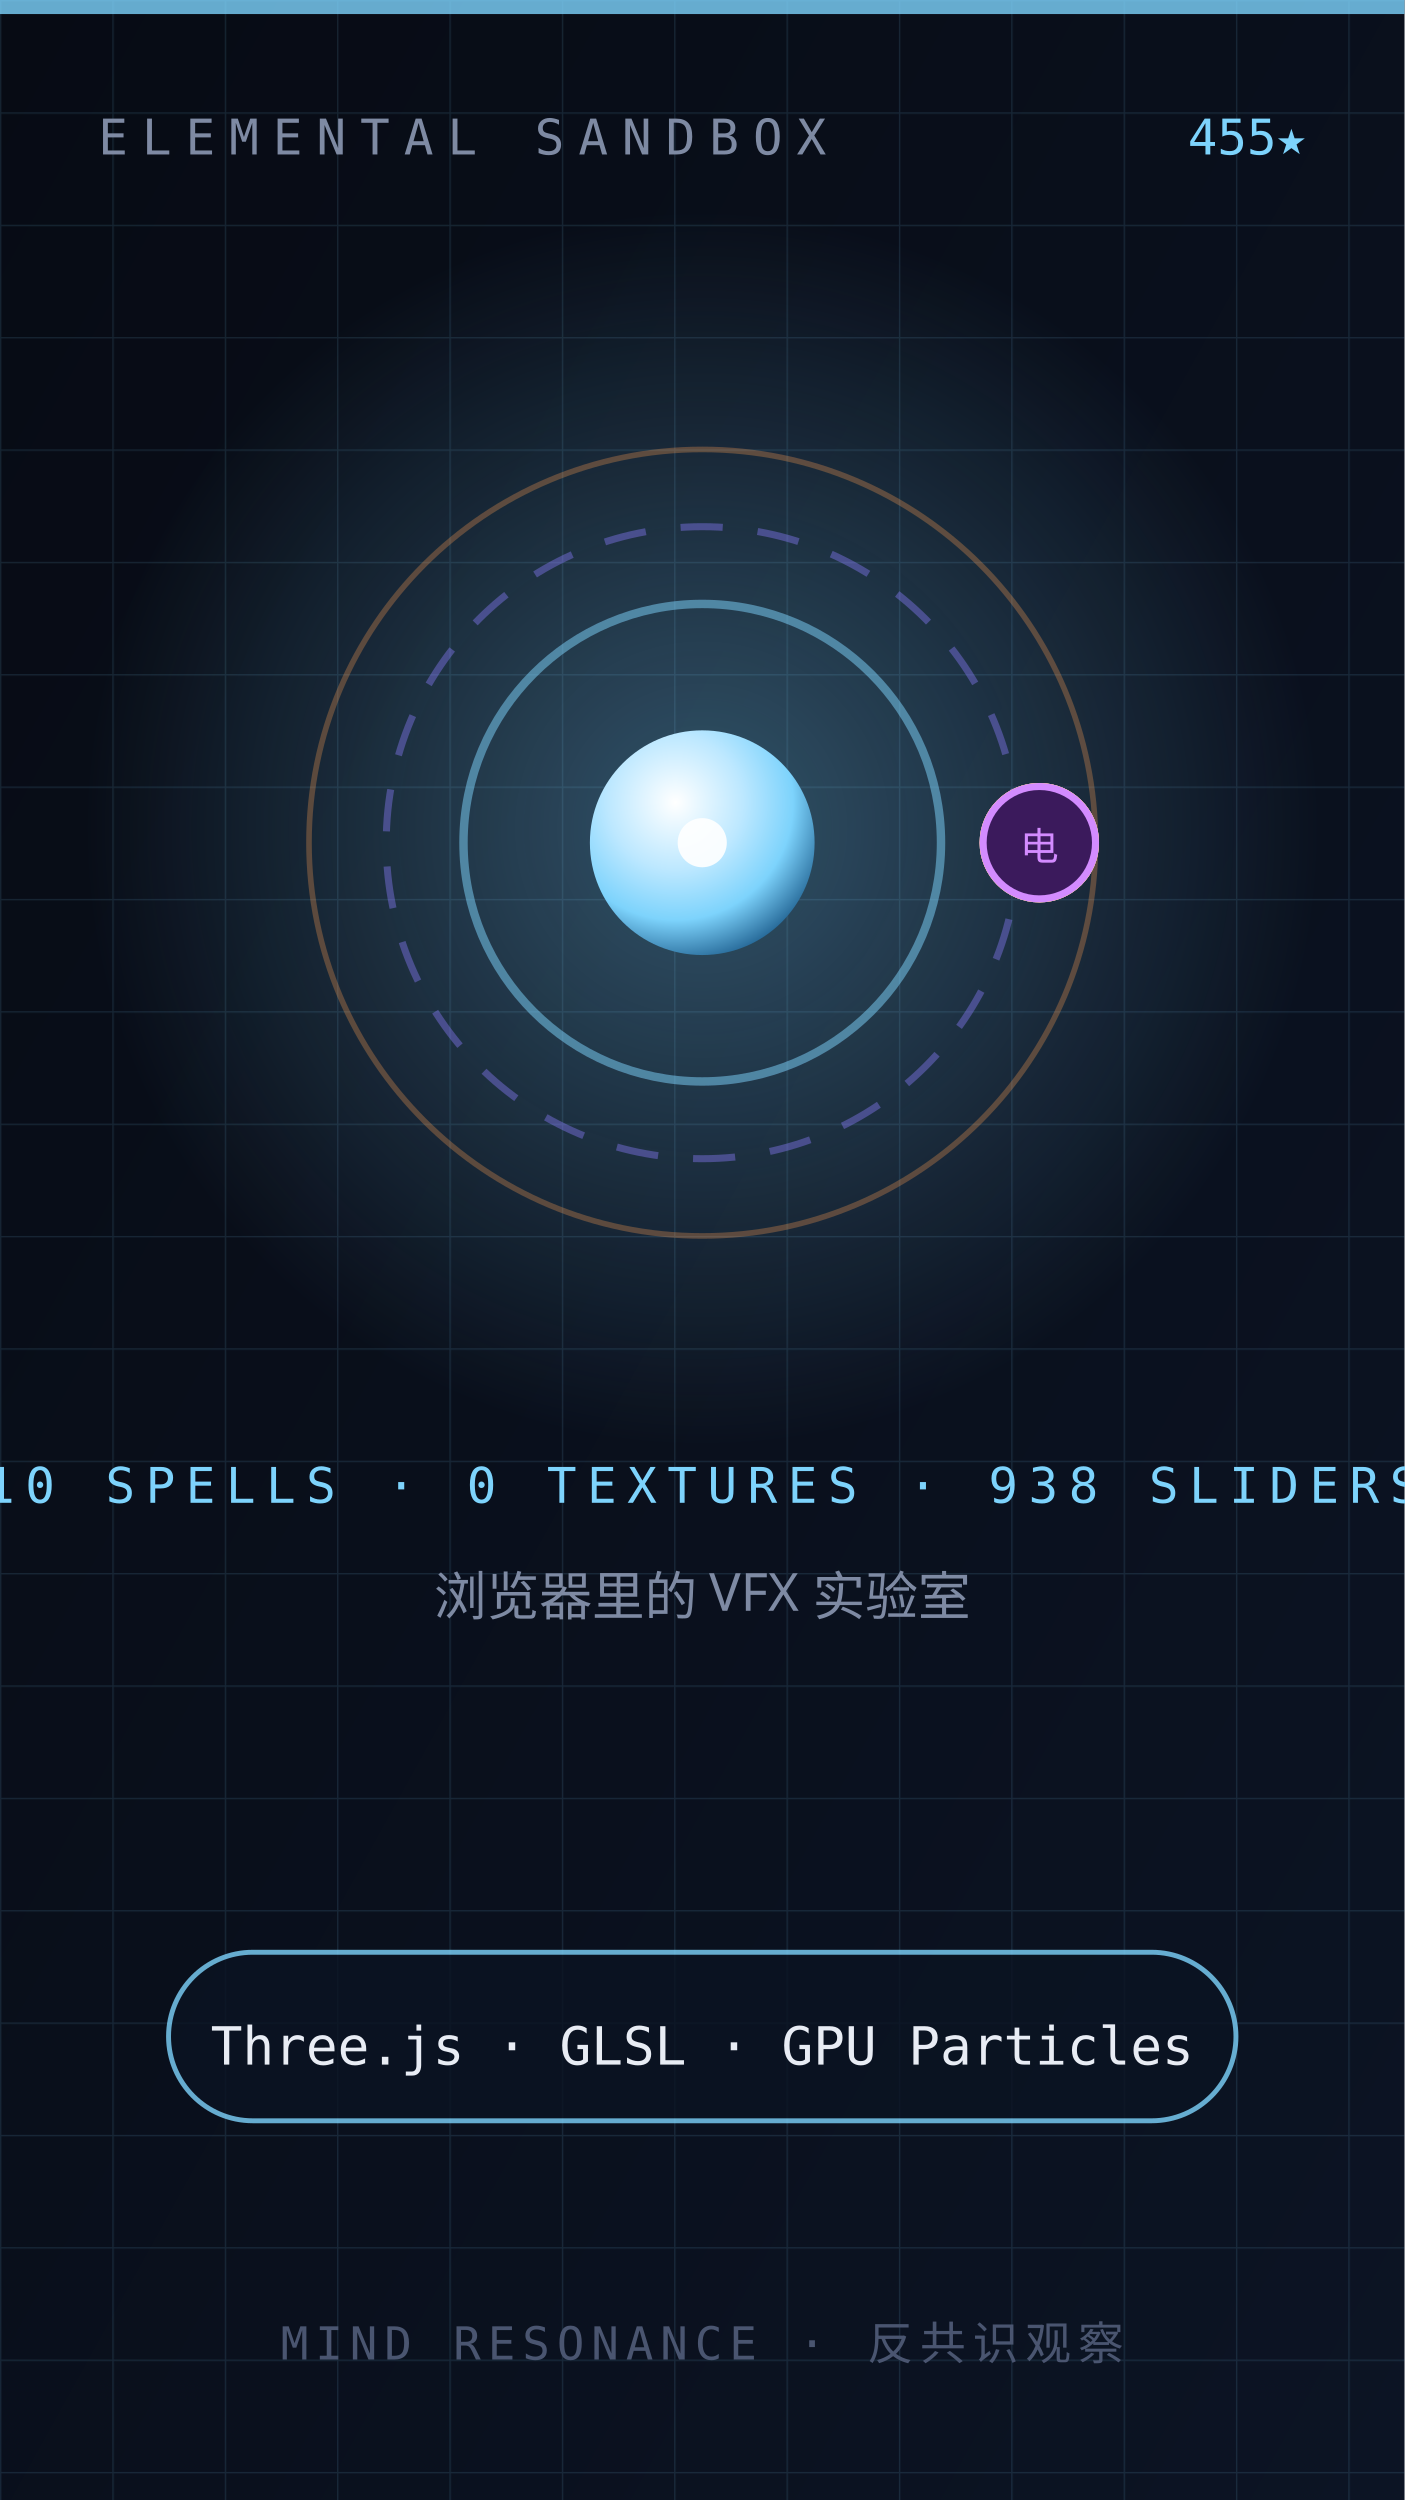
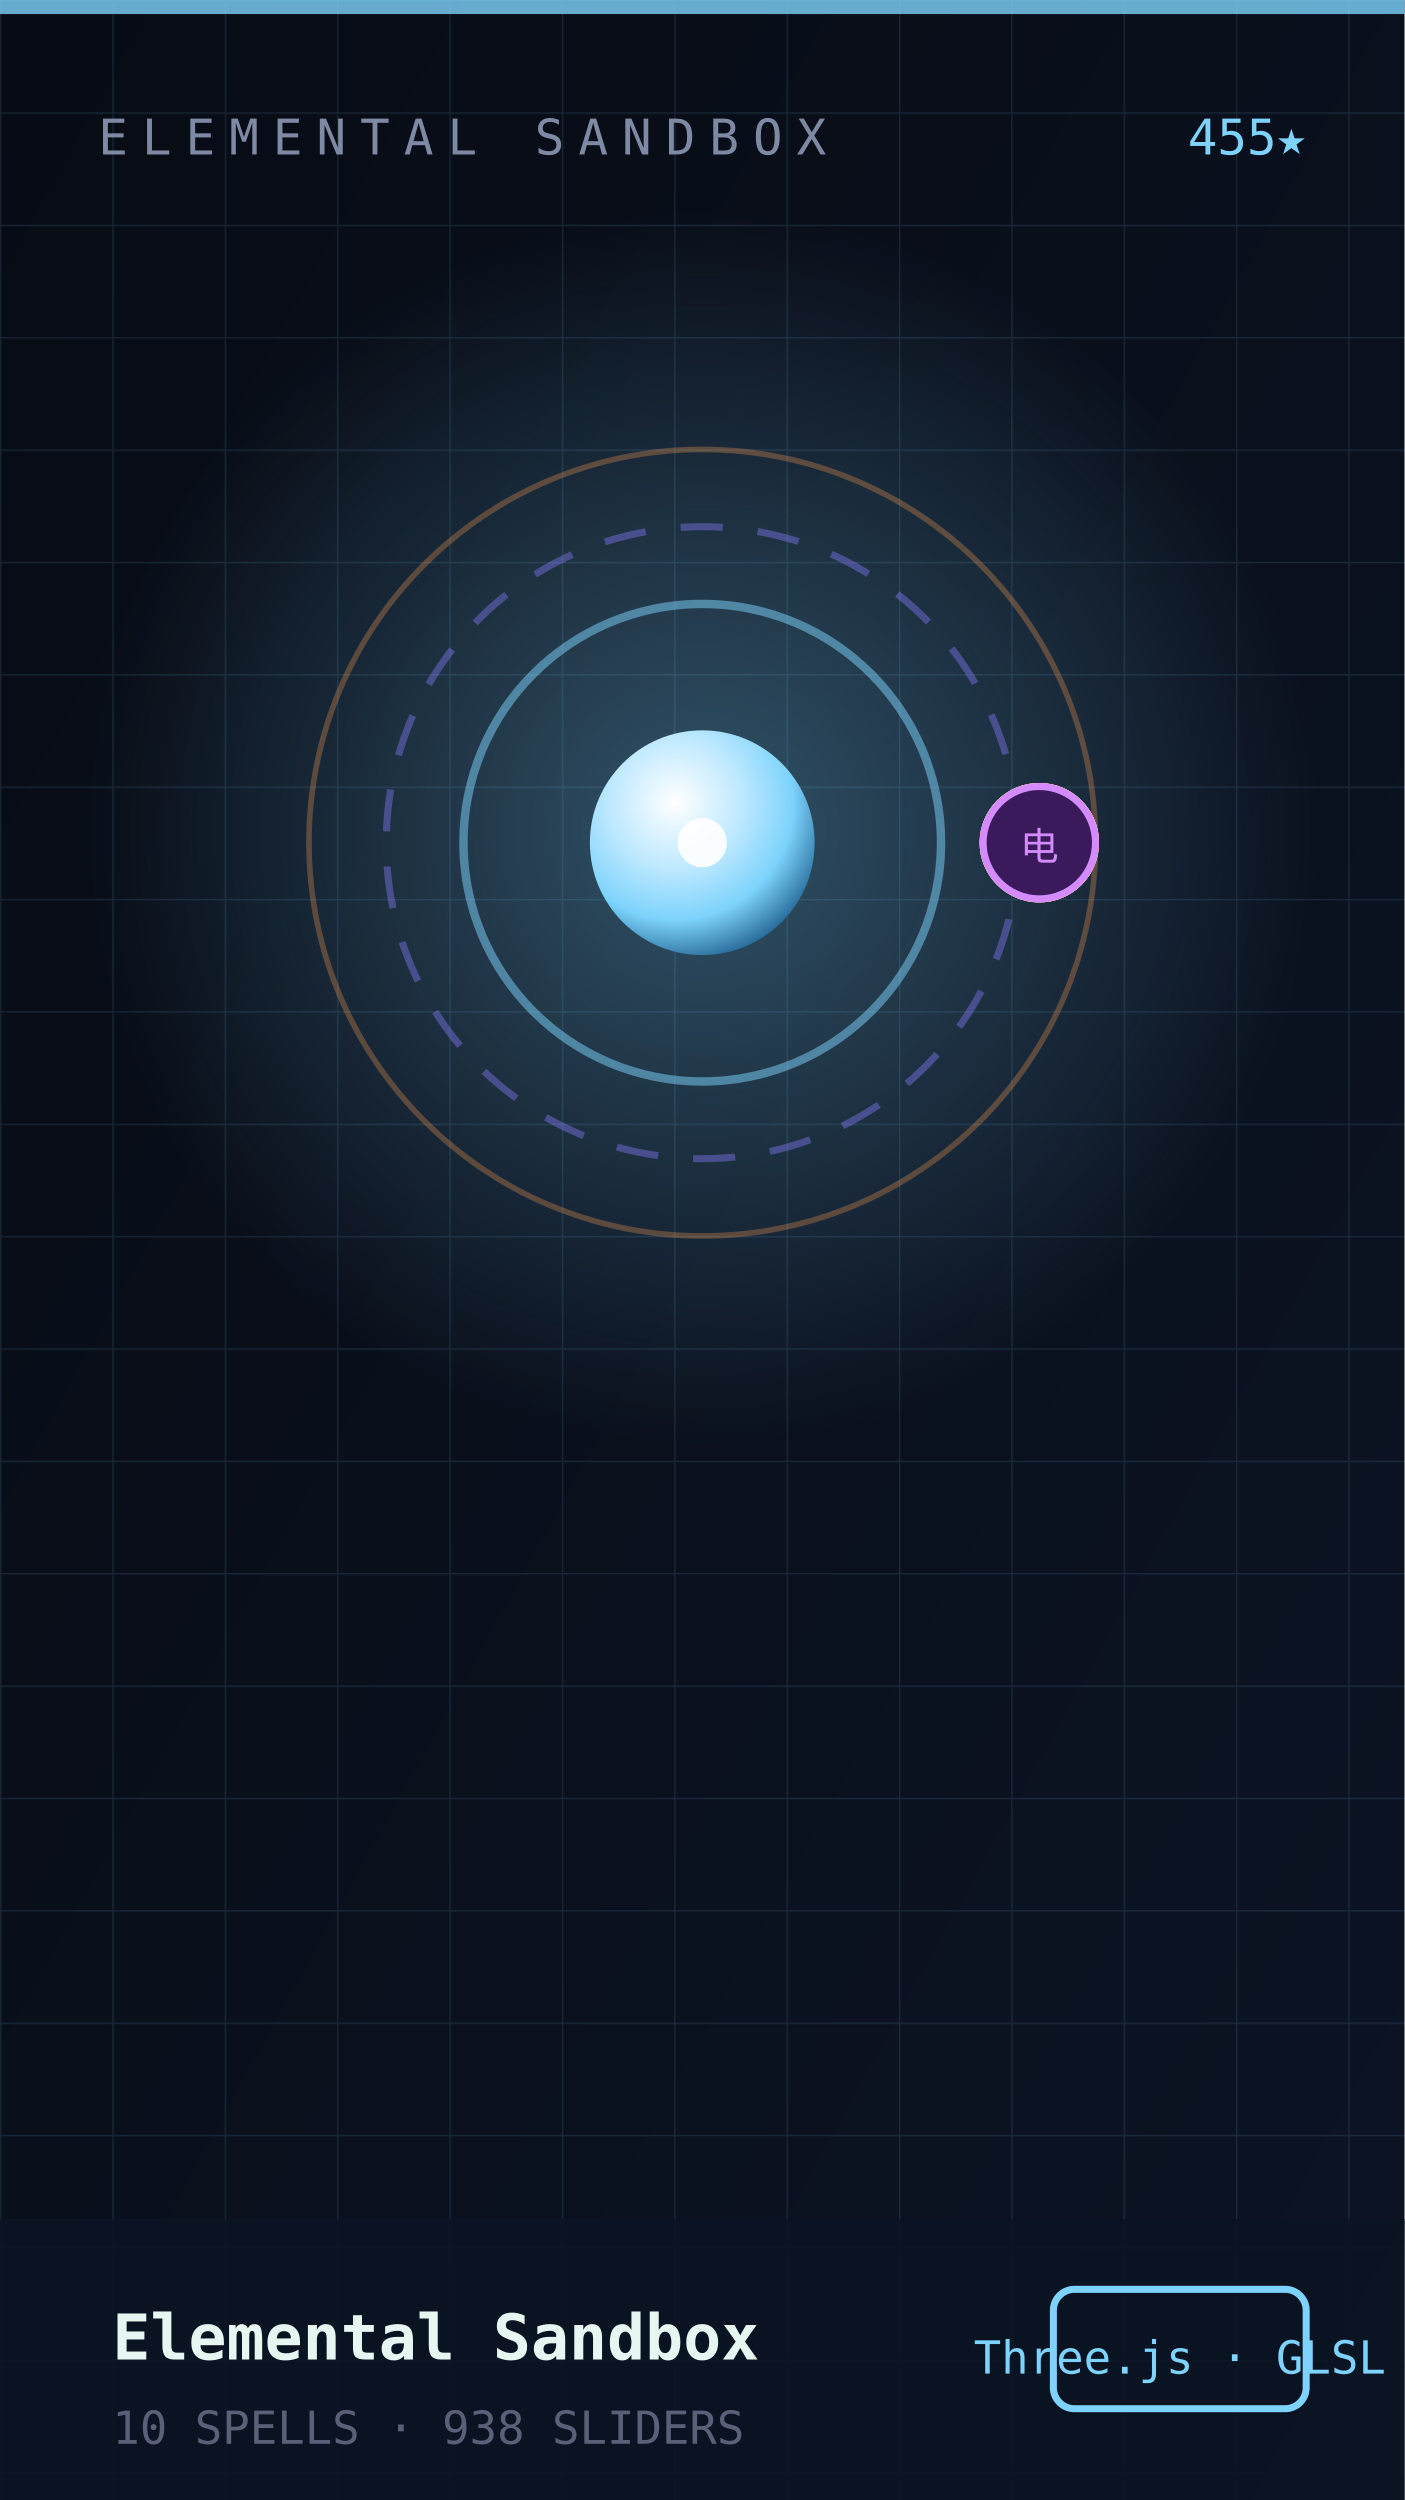
<svg xmlns="http://www.w3.org/2000/svg" width="200" height="356" viewBox="0 0 200 356">
  <defs>
    <linearGradient id="bg" x1="0" y1="0" x2="1" y2="1">
      <stop offset="0" stop-color="#070B14" />
      <stop offset="1" stop-color="#0C1424" />
    </linearGradient>
    <radialGradient id="orb" cx="0.38" cy="0.32" r="0.75">
      <stop offset="0" stop-color="#FFFFFF" />
      <stop offset="0.4" stop-color="#BDE8FF" />
      <stop offset="0.7" stop-color="#7DD3FC" />
      <stop offset="1" stop-color="#1a5a8a" />
    </radialGradient>
    <radialGradient id="glow" cx="0.5" cy="0.5" r="0.5">
      <stop offset="0" stop-color="#7DD3FC" stop-opacity="0.35" />
      <stop offset="1" stop-color="#7DD3FC" stop-opacity="0" />
    </radialGradient>
    <pattern id="grid" width="16" height="16" patternUnits="userSpaceOnUse">
      <path d="M16 0H0V16" fill="none" stroke="#7DD3FC" stroke-width="0.4" opacity="0.12" />
    </pattern>
  </defs>
  <rect width="200" height="356" fill="url(#bg)" />
  <rect width="200" height="356" fill="url(#grid)" />
  <circle cx="100" cy="118" r="88" fill="url(#glow)" />
  <rect x="0" y="0" width="200" height="2" fill="#7DD3FC" opacity="0.8" />
  <text x="14" y="22" font-family="monospace" font-size="7" fill="#7E8AA3" letter-spacing="2">ELEMENTAL SANDBOX</text>
  <text x="186" y="22" font-family="monospace" font-size="7" fill="#7DD3FC" text-anchor="end">455★</text>
  <g transform="translate(100,120)">
    <g transform="rotateX(68deg)">
      <ellipse rx="34" ry="34" fill="none" stroke="#7DD3FC" stroke-width="1.2" opacity="0.5">
        <animateTransform attributeName="transform" type="rotate" from="0" to="360" dur="5s" repeatCount="indefinite" />
      </ellipse>
      <ellipse rx="45" ry="45" fill="none" stroke="#8B7DFF" stroke-width="1" opacity="0.4" stroke-dasharray="6 5">
        <animateTransform attributeName="transform" type="rotate" from="360" to="0" dur="7s" repeatCount="indefinite" />
      </ellipse>
      <ellipse rx="56" ry="56" fill="none" stroke="#FF9E4F" stroke-width="0.8" opacity="0.3">
        <animateTransform attributeName="transform" type="rotate" from="0" to="360" dur="9s" repeatCount="indefinite" />
      </ellipse>
    </g>
    <circle r="16" fill="url(#orb)">
      <animate attributeName="r" values="15;17.5;15" dur="2.4s" repeatCount="indefinite" />
    </circle>
    <circle r="3.5" fill="#fff" opacity="0.9" />
    <g>
      <animateTransform attributeName="transform" type="rotate" from="0" to="360" dur="10s" repeatCount="indefinite" />
      <circle cx="48" cy="0" r="8" fill="#0B4A5C" stroke="#A5E8FF" stroke-width="1" />
      <text x="48" y="2.5" text-anchor="middle" font-size="5.5" font-family="sans-serif" fill="#A5E8FF">冰</text>
    </g>
    <g>
      <animateTransform attributeName="transform" type="rotate" from="72" to="432" dur="10s" repeatCount="indefinite" />
      <circle cx="48" cy="0" r="8" fill="#2A2166" stroke="#8B7DFF" stroke-width="1" />
      <text x="48" y="2.5" text-anchor="middle" font-size="5.5" font-family="sans-serif" fill="#8B7DFF">雷</text>
    </g>
    <g>
      <animateTransform attributeName="transform" type="rotate" from="144" to="504" dur="10s" repeatCount="indefinite" />
      <circle cx="48" cy="0" r="8" fill="#5C2A0B" stroke="#FF9E4F" stroke-width="1" />
      <text x="48" y="2.5" text-anchor="middle" font-size="5.5" font-family="sans-serif" fill="#FF9E4F">火</text>
    </g>
    <g>
      <animateTransform attributeName="transform" type="rotate" from="216" to="576" dur="10s" repeatCount="indefinite" />
      <circle cx="48" cy="0" r="8" fill="#5C4A0B" stroke="#FFD75E" stroke-width="1" />
      <text x="48" y="2.5" text-anchor="middle" font-size="5.5" font-family="sans-serif" fill="#FFD75E">光</text>
    </g>
    <g>
      <animateTransform attributeName="transform" type="rotate" from="288" to="648" dur="10s" repeatCount="indefinite" />
      <circle cx="48" cy="0" r="8" fill="#3B1A5C" stroke="#D38BFF" stroke-width="1" />
      <text x="48" y="2.5" text-anchor="middle" font-size="5.5" font-family="sans-serif" fill="#D38BFF">电</text>
    </g>
  </g>
-   <text x="100" y="214" text-anchor="middle" font-family="monospace" font-size="7" fill="#7DD3FC" letter-spacing="1.5">10 SPELLS · 0 TEXTURES · 938 SLIDERS</text>
-   <text x="100" y="230" text-anchor="middle" font-family="sans-serif" font-size="7.5" fill="#7E8AA3">浏览器里的 VFX 实验室</text>
-   <rect x="24" y="278" width="152" height="24" rx="12" fill="#0A1322" stroke="#7DD3FC" stroke-width="0.7" opacity="0.8" />
-   <text x="100" y="294" text-anchor="middle" font-family="monospace" font-size="7.5" fill="#E8ECF4">Three.js · GLSL · GPU Particles</text>
-   <text x="100" y="336" text-anchor="middle" font-family="monospace" font-size="6.5" fill="#4A5570" letter-spacing="1">MIND RESONANCE · 反共识观察</text>
+   <rect x="0" y="316" width="200" height="40" fill="#0A1322" opacity="0.92" />
+   <text x="16" y="336" font-family="monospace" font-size="9" fill="#E8F6F1" font-weight="bold">Elemental Sandbox</text>
+   <text x="16" y="348" font-family="monospace" font-size="6.5" fill="#5A6078">10 SPELLS · 938 SLIDERS</text>
+   <rect x="150" y="326" width="36" height="17" rx="3" fill="none" stroke="#7DD3FC" stroke-width="1" />
+   <text x="168" y="338" font-family="monospace" font-size="6.5" fill="#7DD3FC" text-anchor="middle">Three.js · GLSL</text>
</svg>
